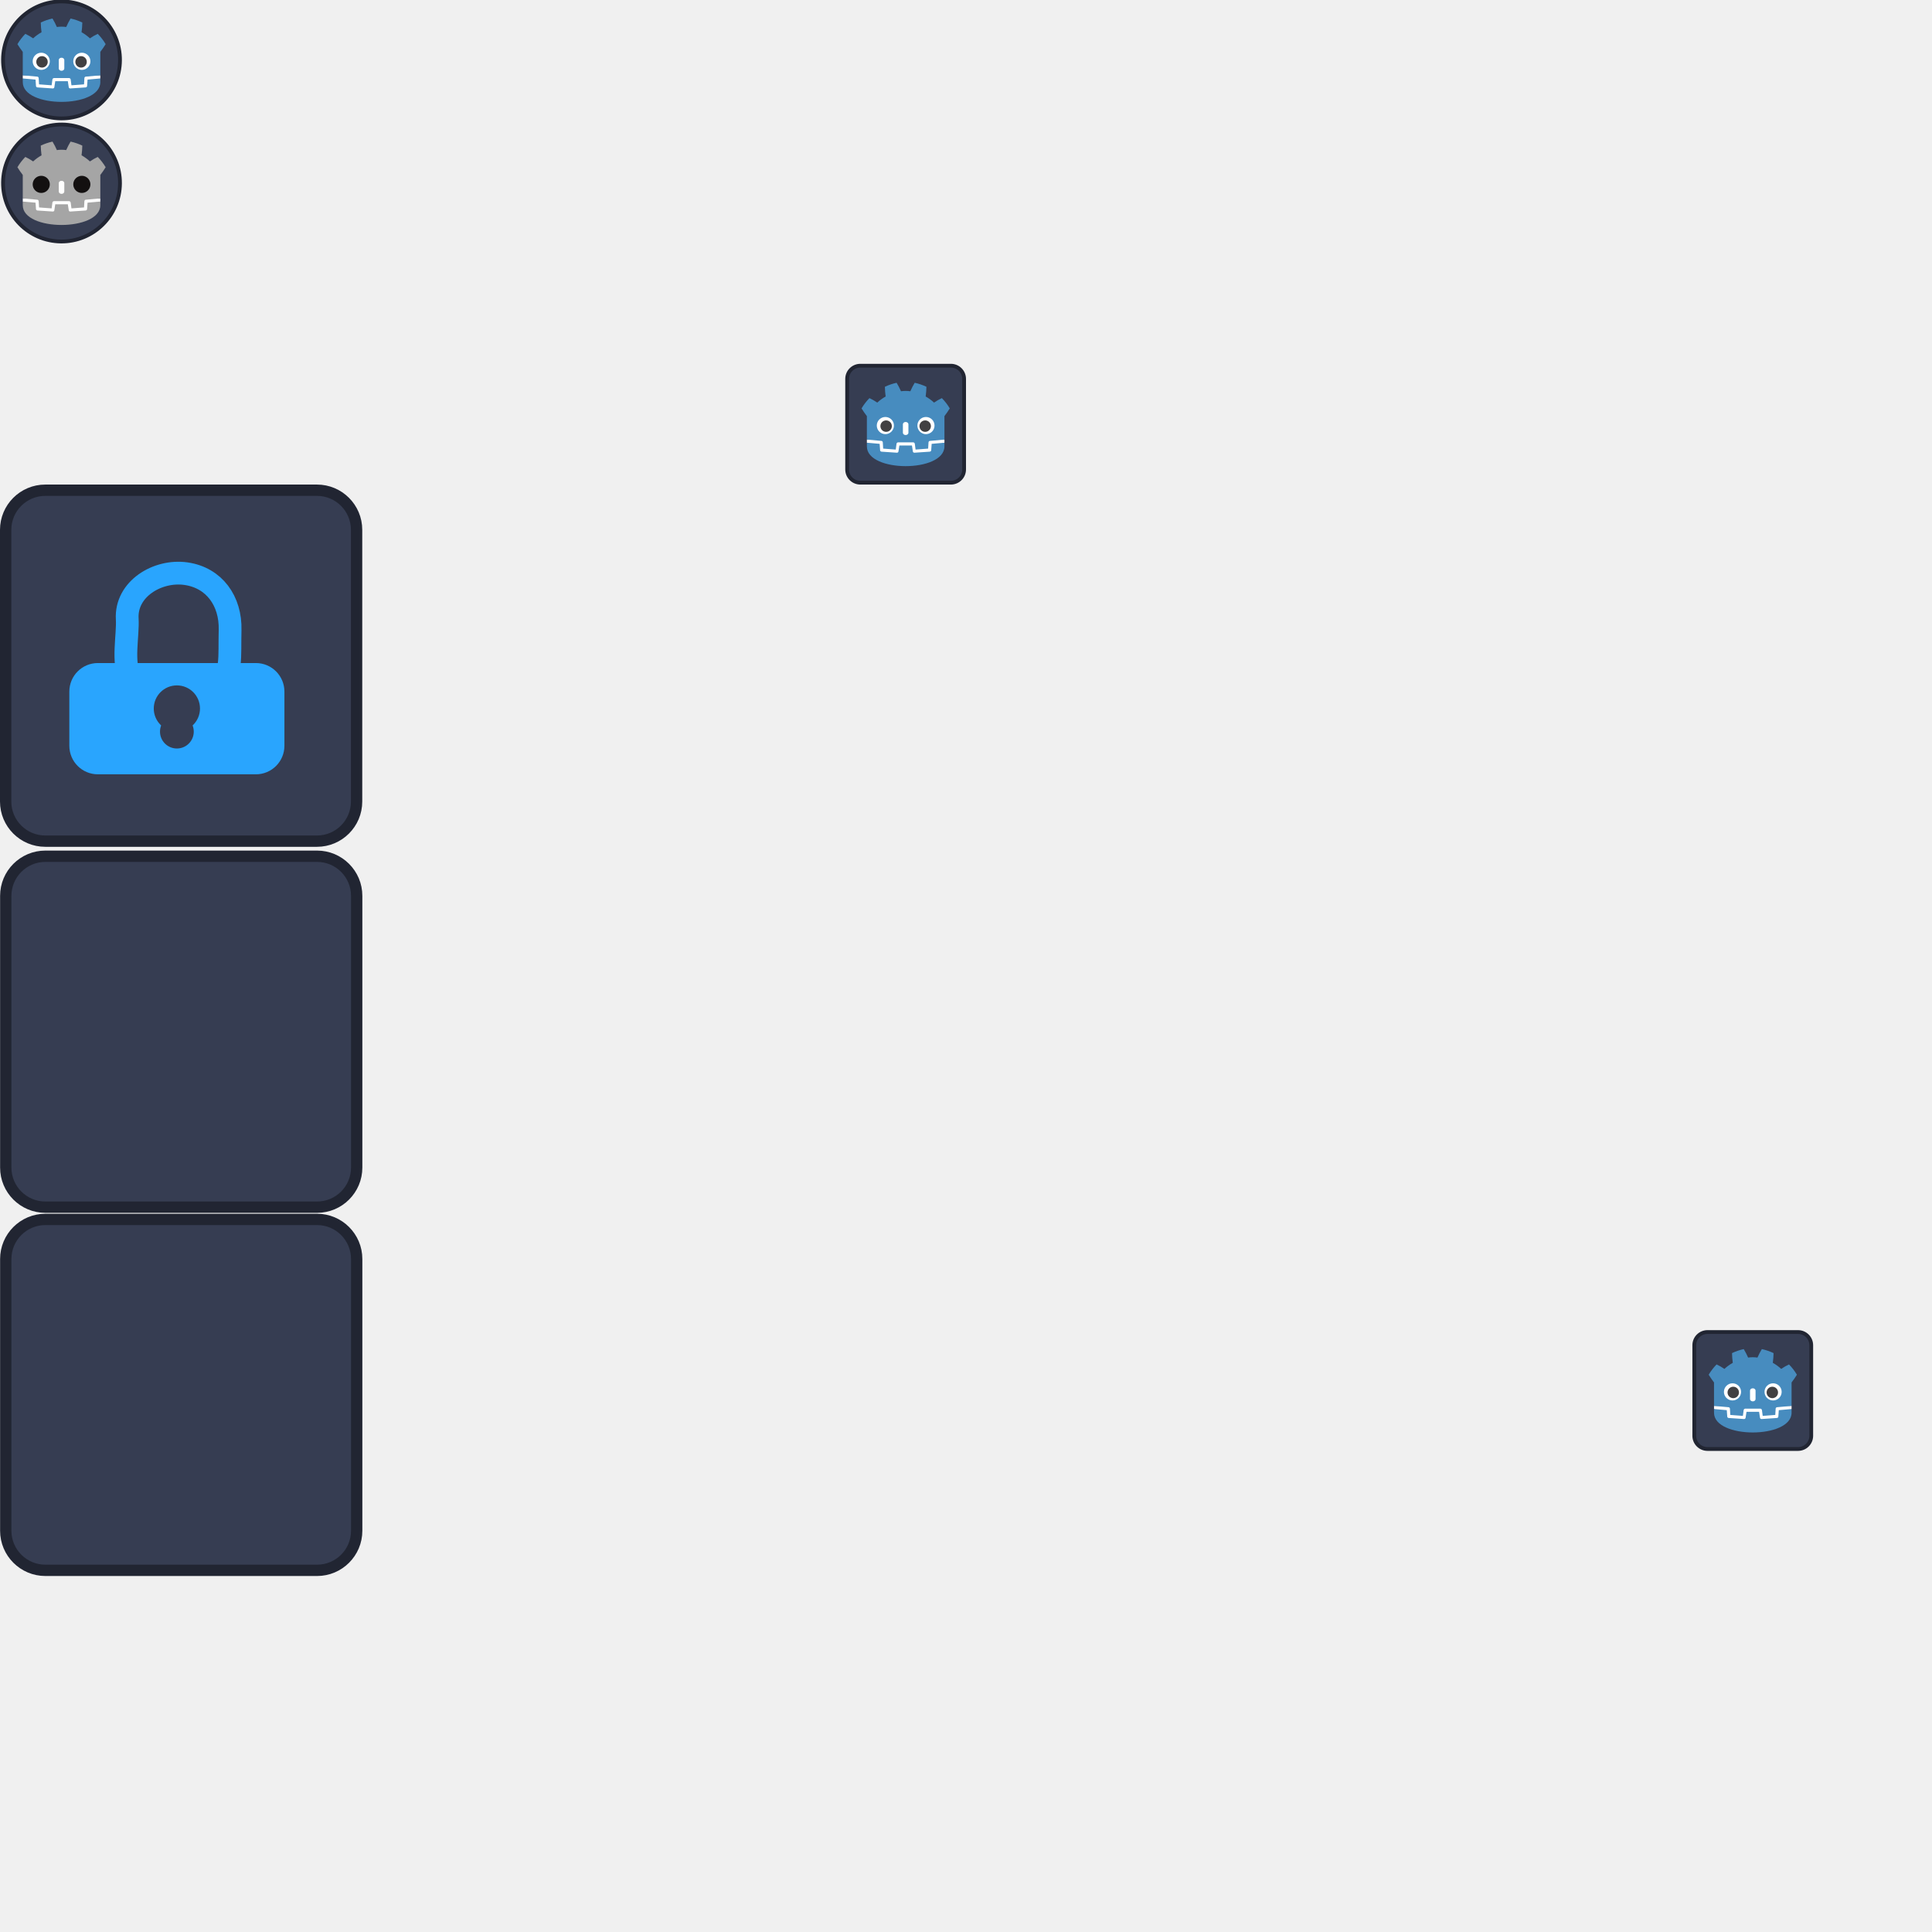
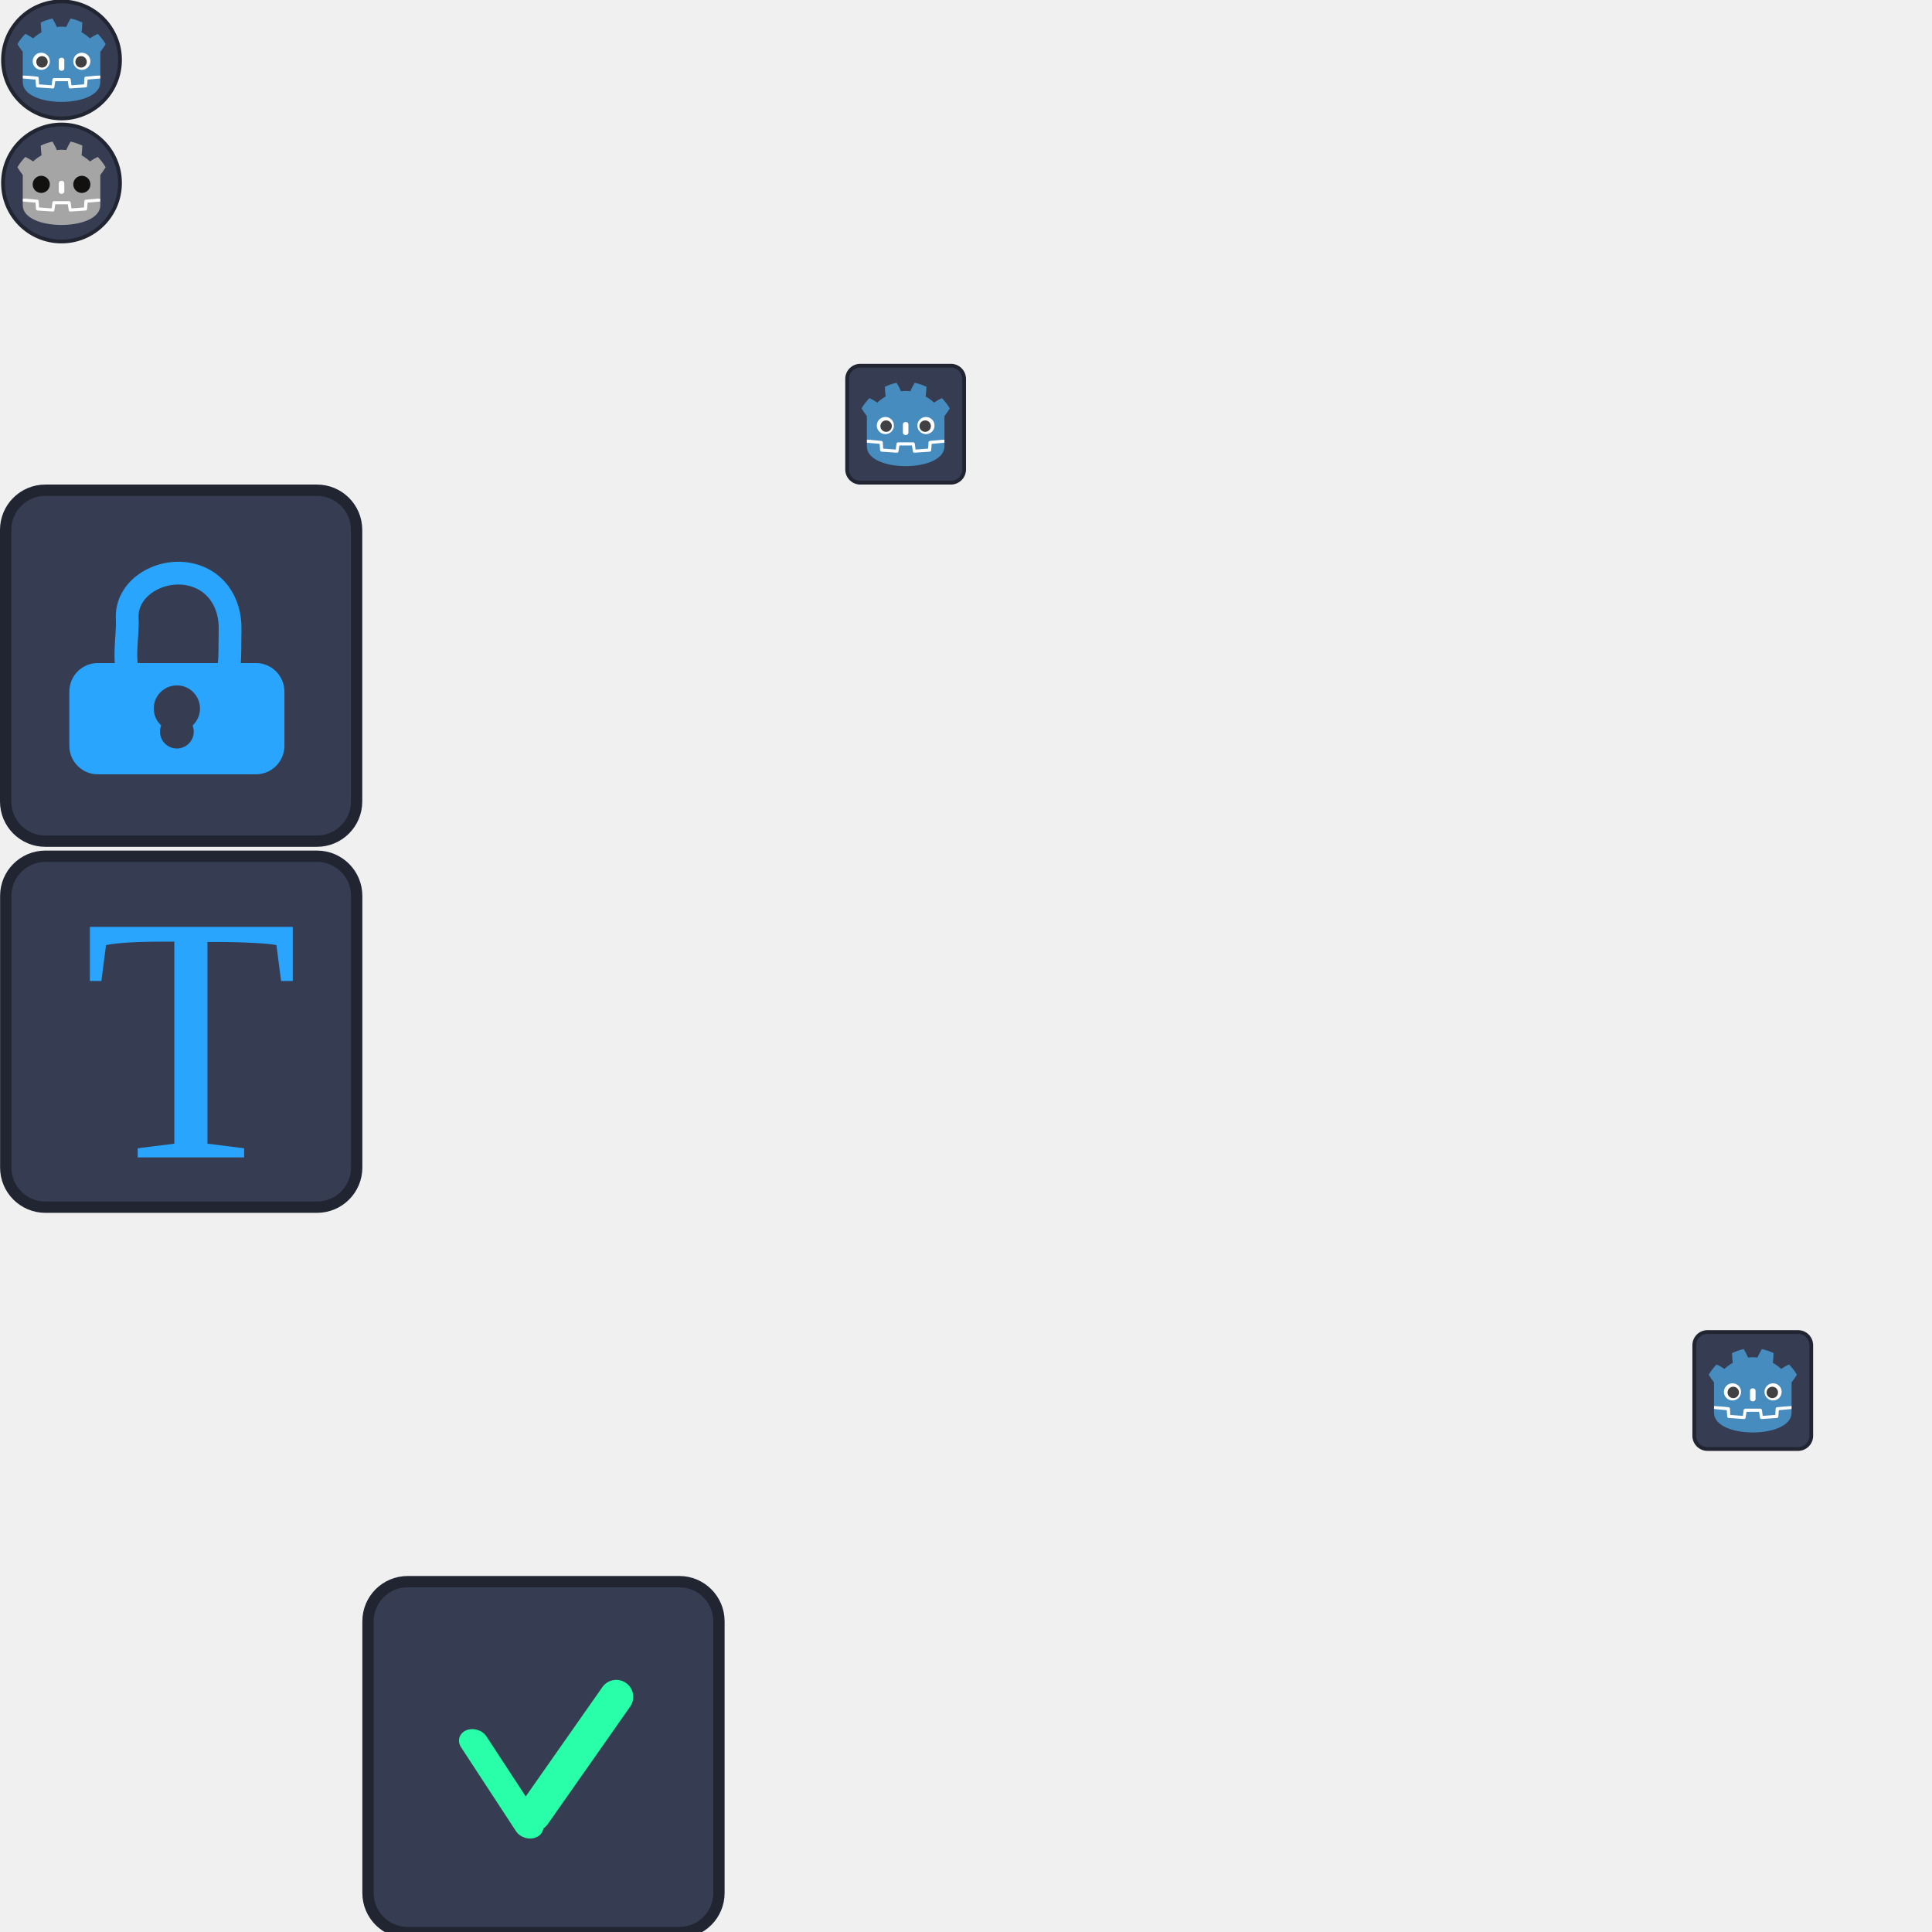
<svg xmlns="http://www.w3.org/2000/svg" width="512" height="512" viewBox="0 0 512 512" version="1.1" id="svg1" xml:space="preserve">
  <defs id="defs1">
+     <rect x="114" y="234" width="40.5" height="65.75" id="rect8" />
+     <rect x="138" y="260.466" width="18" height="27.534" id="rect7" />
    <linearGradient id="swatch19">
      <stop style="stop-color:#000000;stop-opacity:1;" offset="0" id="stop19" />
    </linearGradient>
  </defs>
  <g id="g1-5-6" transform="matrix(0.25,0,0,0.25,-1.30075,32.1185)">
    <path width="124" height="124" x="2" y="2" fill="#363d52" stroke="#212532" stroke-width="4" rx="0" id="rect1-3-0-7" ry="0" d="M 64.5,2 A 62.002,62.002 45.462 0 1 126,64.5 62.002,62.002 135.462 0 1 63.5,126 62.002,62.002 45.462 0 1 2,63.5 62.002,62.002 135.462 0 1 64.5,2 Z" transform="translate(6.406,1.526)" />
    <g fill="#ffffff" transform="matrix(0.101,0,0,0.101,18.728,13.848)" id="g4-4-3">
      <path d="m 105,673 v 33 q 407,354 814,0 v -33 z" id="path1-8-6" />
      <path fill="#478cbf" d="m 105,673 152,14 q 12,1 15,14 l 4,67 132,10 8,-61 q 2,-11 15,-15 h 162 q 13,4 15,15 l 8,61 132,-10 4,-67 q 3,-13 15,-14 L 919,673 V 427 q 30,-39 56,-81 -35,-59 -83,-108 -43,20 -82,47 -40,-37 -88,-64 7,-51 8,-102 -59,-28 -123,-42 -26,43 -46,89 -49,-7 -98,0 -20,-46 -46,-89 -64,14 -123,42 1,51 8,102 -48,27 -88,64 -39,-27 -82,-47 -48,49 -83,108 26,42 56,81 z m 0,33 v 39 c 0,276 813,276 814,0 v -39 l -134,12 -5,69 q -2,10 -14,13 l -162,11 q -12,0 -16,-11 L 578,735 H 446 l -10,65 q -4,11 -16,11 L 258,800 q -12,-3 -14,-13 l -5,-69 z" id="path2-7-5" style="fill:#a5a5a5;fill-opacity:1" />
      <path d="m 483,600 c 0,34 58,34 58,0 v -86 c 0,-34 -58,-34 -58,0 z" id="path3-1-6" />
      <circle cx="725" cy="526" r="90" id="circle3-7-3" style="stroke-width:0.99;stroke-dasharray:none;fill:#131010;fill-opacity:1" />
      <circle cx="299" cy="526" r="90" id="circle4-2-9" style="stroke-width:0.99;stroke-dasharray:none;fill:#131010;fill-opacity:1" />
    </g>
    <g fill="#ffffff" transform="matrix(0.101,0,0,0.101,15.525,146.2479)" id="g4-4-9-2" />
  </g>
  <g id="g1-5" transform="matrix(0.25,0,0,0.25,-0.5,-0.5)">
    <path width="124" height="124" x="2" y="2" fill="#363d52" stroke="#212532" stroke-width="4" rx="0" id="rect1-3-0" ry="0" d="M 64.5,2 A 62.002,62.002 45.462 0 1 126,64.5 62.002,62.002 135.462 0 1 63.5,126 62.002,62.002 45.462 0 1 2,63.5 62.002,62.002 135.462 0 1 64.5,2 Z" transform="translate(3.203,1.526)" />
    <g fill="#ffffff" transform="matrix(0.101,0,0,0.101,15.525,13.848)" id="g4-4">
      <path d="m 105,673 v 33 q 407,354 814,0 v -33 z" id="path1-8" />
      <path fill="#478cbf" d="m 105,673 152,14 q 12,1 15,14 l 4,67 132,10 8,-61 q 2,-11 15,-15 h 162 q 13,4 15,15 l 8,61 132,-10 4,-67 q 3,-13 15,-14 L 919,673 V 427 q 30,-39 56,-81 -35,-59 -83,-108 -43,20 -82,47 -40,-37 -88,-64 7,-51 8,-102 -59,-28 -123,-42 -26,43 -46,89 -49,-7 -98,0 -20,-46 -46,-89 -64,14 -123,42 1,51 8,102 -48,27 -88,64 -39,-27 -82,-47 -48,49 -83,108 26,42 56,81 z m 0,33 v 39 c 0,276 813,276 814,0 v -39 l -134,12 -5,69 q -2,10 -14,13 l -162,11 q -12,0 -16,-11 L 578,735 H 446 l -10,65 q -4,11 -16,11 L 258,800 q -12,-3 -14,-13 l -5,-69 z" id="path2-7" />
      <path d="m 483,600 c 0,34 58,34 58,0 v -86 c 0,-34 -58,-34 -58,0 z" id="path3-1" />
      <circle cx="725" cy="526" r="90" id="circle3-7" />
      <circle cx="299" cy="526" r="90" id="circle4-2" />
    </g>
    <g fill="#414042" transform="matrix(0.101,0,0,0.101,15.525,13.848)" id="g6-7">
      <circle cx="307" cy="532" r="60" id="circle5-2" />
      <circle cx="717" cy="532" r="60" id="circle6-2" />
    </g>
    <g fill="#ffffff" transform="matrix(0.101,0,0,0.101,15.525,146.2479)" id="g4-4-9" />
  </g>
  <g id="g1-8" transform="matrix(0.25,0,0,0.25,224,96.41464)">
    <rect width="124" height="124" x="2" y="2" fill="#363d52" stroke="#212532" stroke-width="4" rx="14" id="rect1-3-8" />
    <g fill="#ffffff" transform="matrix(0.101,0,0,0.101,12.322,12.322)" id="g4-5">
      <path d="m 105,673 v 33 q 407,354 814,0 v -33 z" id="path1-0" />
      <path fill="#478cbf" d="m 105,673 152,14 q 12,1 15,14 l 4,67 132,10 8,-61 q 2,-11 15,-15 h 162 q 13,4 15,15 l 8,61 132,-10 4,-67 q 3,-13 15,-14 L 919,673 V 427 q 30,-39 56,-81 -35,-59 -83,-108 -43,20 -82,47 -40,-37 -88,-64 7,-51 8,-102 -59,-28 -123,-42 -26,43 -46,89 -49,-7 -98,0 -20,-46 -46,-89 -64,14 -123,42 1,51 8,102 -48,27 -88,64 -39,-27 -82,-47 -48,49 -83,108 26,42 56,81 z m 0,33 v 39 c 0,276 813,276 814,0 v -39 l -134,12 -5,69 q -2,10 -14,13 l -162,11 q -12,0 -16,-11 L 578,735 H 446 l -10,65 q -4,11 -16,11 L 258,800 q -12,-3 -14,-13 l -5,-69 z" id="path2-9" />
      <path d="m 483,600 c 0,34 58,34 58,0 v -86 c 0,-34 -58,-34 -58,0 z" id="path3-6" />
      <circle cx="725" cy="526" r="90" id="circle3-3" />
      <circle cx="299" cy="526" r="90" id="circle4-8" />
    </g>
    <g fill="#414042" transform="matrix(0.101,0,0,0.101,12.322,12.322)" id="g6-5">
      <circle cx="307" cy="532" r="60" id="circle5-6" />
      <circle cx="717" cy="532" r="60" id="circle6-1" />
    </g>
  </g>
  <g id="g1-8-5" transform="matrix(0.75,0,0,0.75,-1.4142207e-6,128.4146)">
    <rect width="124" height="124" x="2" y="2" fill="#363d52" stroke="#212532" stroke-width="4" rx="14" id="rect1-3-8-6" />
    <rect style="fill:#29a5fe;fill-opacity:1;stroke:#29a5fe;stroke-width:8.717;stroke-linejoin:round;-inkscape-stroke:none;paint-order:markers fill stroke" id="rect2" width="67.283" height="30.602" x="28.858" y="67.423" ry="5.72" />
    <path id="path4" style="fill:none;stroke:#29a5fe;stroke-width:8.046;stroke-linejoin:round;paint-order:markers fill stroke" d="m 65.707,31.485 c 10.036,1.429 15.865,9.701 15.595,19.935 -0.248,9.396 0.806,16.539 -4.28,18.405 C 36.254,84.78 45.638,59.079 44.957,47.501 44.334,36.899 55.671,30.055 65.707,31.485 Z" />
    <circle style="fill:#363d52;fill-opacity:1;stroke:none;stroke-width:9.973;stroke-linejoin:round;-inkscape-stroke:none;paint-order:markers fill stroke" id="path5" cy="79.129" cx="62.5" r="8.167" />
    <circle style="fill:#363d52;fill-opacity:1;stroke:none;stroke-width:7.286;stroke-linejoin:round;-inkscape-stroke:none;paint-order:markers fill stroke" id="path5-6" cy="87.295" cx="62.5" r="5.966" />
  </g>
  <g id="g1-8-5-1" transform="matrix(0.75,0,0,0.75,0.02549859,225.4146)">
    <rect width="124" height="124" x="2" y="2" fill="#363d52" stroke="#212532" stroke-width="4" rx="14" id="rect1-3-8-6-8" />
+     <text xml:space="preserve" style="font-size:93.308px;text-align:start;writing-mode:lr-tb;direction:ltr;text-anchor:start;fill:#29a5fe;fill-opacity:1;stroke:none;stroke-width:62.206;stroke-linejoin:round;-inkscape-stroke:none;paint-order:markers fill stroke" x="22.132" y="306.726" id="text5" transform="matrix(1.333333,0,0,1.333333,-0.03399812,-300.5528)">
+       <tspan id="tspan5" x="22.132" y="306.726" style="stroke-width:62.206">T</tspan>
+     </text>
  </g>
-   <g id="g1-8-5-7" transform="matrix(0.75,0,0,0.75,0.02549859,321.6578)">
+   <g id="g1-8-5-7" transform="matrix(2.446,0,0,1.981902,179.5112,530.263)">
    <rect width="124" height="124" x="2" y="2" fill="#363d52" stroke="#212532" stroke-width="4" rx="14" id="rect1-3-8-6-3" />
+   </g>
+   <g fill="#ffffff" transform="matrix(0.2185981,0,0,0.1771218,220.4886,567.9704)" id="g4-4-3-8">
+     <path d="m 105,673 v 33 q 407,354 814,0 v -33 z" id="path1-8-6-0" />
+     <path fill="#478cbf" d="m 105,673 152,14 q 12,1 15,14 l 4,67 132,10 8,-61 q 2,-11 15,-15 h 162 q 13,4 15,15 l 8,61 132,-10 4,-67 q 3,-13 15,-14 L 919,673 V 427 q 30,-39 56,-81 -35,-59 -83,-108 -43,20 -82,47 -40,-37 -88,-64 7,-51 8,-102 -59,-28 -123,-42 -26,43 -46,89 -49,-7 -98,0 -20,-46 -46,-89 -64,14 -123,42 1,51 8,102 -48,27 -88,64 -39,-27 -82,-47 -48,49 -83,108 26,42 56,81 z m 0,33 v 39 c 0,276 813,276 814,0 v -39 l -134,12 -5,69 q -2,10 -14,13 l -162,11 q -12,0 -16,-11 L 578,735 H 446 l -10,65 q -4,11 -16,11 L 258,800 q -12,-3 -14,-13 l -5,-69 z" id="path2-7-5-4" style="fill:#a5a5a5;fill-opacity:1" />
+     <path d="m 483,600 c 0,34 58,34 58,0 v -86 c 0,-34 -58,-34 -58,0 z" id="path3-1-6-0" />
+     <circle cx="725" cy="526" r="90" id="circle3-7-3-9" style="fill:#131010;fill-opacity:1;stroke-width:0.99;stroke-dasharray:none" />
+     <circle cx="299" cy="526" r="90" id="circle4-2-9-1" style="fill:#131010;fill-opacity:1;stroke-width:0.99;stroke-dasharray:none" />
+   </g>
+   <g id="g1-8-5-7-6" transform="matrix(0.75,0,0,0.75,96.0255,417.6578)">
+     <rect width="124" height="124" x="2" y="2" fill="#363d52" stroke="#212532" stroke-width="4" rx="14" id="rect1-3-8-6-3-1" />
+     <rect style="fill:#29fea9;fill-opacity:1;stroke:none;stroke-width:8;stroke-linejoin:round;-inkscape-stroke:none;paint-order:stroke fill markers" id="rect9" width="9" height="47" x="387.372" y="269.96" transform="matrix(1.09176,0.7654003,-0.7654003,1.09176,-128.034,-556.877)" ry="4.5" />
+     <rect style="fill:#29fea9;fill-opacity:1;stroke:none;stroke-width:6.127;stroke-linejoin:round;-inkscape-stroke:none;paint-order:stroke fill markers" id="rect9-2" width="7.321" height="33.889" x="-153.679" y="477.849" transform="matrix(1.2271,-0.5215388,0.7299893,1.115748,-128.034,-556.877)" ry="3.66" />
  </g>
  <g id="layer1" transform="matrix(0.25,0,0,0.25,320.5085,289.6447)">
    <g id="g1" transform="translate(511.966,251.421)">
      <rect width="124" height="124" x="2" y="2" fill="#363d52" stroke="#212532" stroke-width="4" rx="14" id="rect1-3" />
      <g fill="#ffffff" transform="matrix(0.101,0,0,0.101,12.322,12.322)" id="g4">
        <path d="m 105,673 v 33 q 407,354 814,0 v -33 z" id="path1" />
        <path fill="#478cbf" d="m 105,673 152,14 q 12,1 15,14 l 4,67 132,10 8,-61 q 2,-11 15,-15 h 162 q 13,4 15,15 l 8,61 132,-10 4,-67 q 3,-13 15,-14 L 919,673 V 427 q 30,-39 56,-81 -35,-59 -83,-108 -43,20 -82,47 -40,-37 -88,-64 7,-51 8,-102 -59,-28 -123,-42 -26,43 -46,89 -49,-7 -98,0 -20,-46 -46,-89 -64,14 -123,42 1,51 8,102 -48,27 -88,64 -39,-27 -82,-47 -48,49 -83,108 26,42 56,81 z m 0,33 v 39 c 0,276 813,276 814,0 v -39 l -134,12 -5,69 q -2,10 -14,13 l -162,11 q -12,0 -16,-11 L 578,735 H 446 l -10,65 q -4,11 -16,11 L 258,800 q -12,-3 -14,-13 l -5,-69 z" id="path2" />
        <path d="m 483,600 c 0,34 58,34 58,0 v -86 c 0,-34 -58,-34 -58,0 z" id="path3" />
        <circle cx="725" cy="526" r="90" id="circle3" />
        <circle cx="299" cy="526" r="90" id="circle4" />
      </g>
      <g fill="#414042" transform="matrix(0.101,0,0,0.101,12.322,12.322)" id="g6">
        <circle cx="307" cy="532" r="60" id="circle5" />
        <circle cx="717" cy="532" r="60" id="circle6" />
      </g>
    </g>
  </g>
  <g id="g26" />
  <g id="g19" />
  <g id="g29" />
  <g id="g12" transform="translate(-383.966,-379.421)" />
  <g id="layer3">
    <g id="layer4" />
    <g id="g75" />
    <g id="g56" transform="translate(13.21386,0.4686919)" />
  </g>
+   <text xml:space="preserve" id="text7" style="fill:#363d52;text-orientation:auto;stroke-width:8;stroke:none;-inkscape-stroke:none;stroke-linejoin:round;paint-order:markers fill stroke;text-align:start;writing-mode:lr-tb;direction:ltr;fill-opacity:1;white-space:pre;shape-inside:url(#rect7)" />
+   <text xml:space="preserve" id="text8" style="fill:#363d52;text-orientation:auto;stroke-width:8;stroke:none;-inkscape-stroke:none;stroke-linejoin:round;paint-order:markers fill stroke;text-align:start;writing-mode:lr-tb;direction:ltr;fill-opacity:1;white-space:pre;shape-inside:url(#rect8)" />
</svg>
